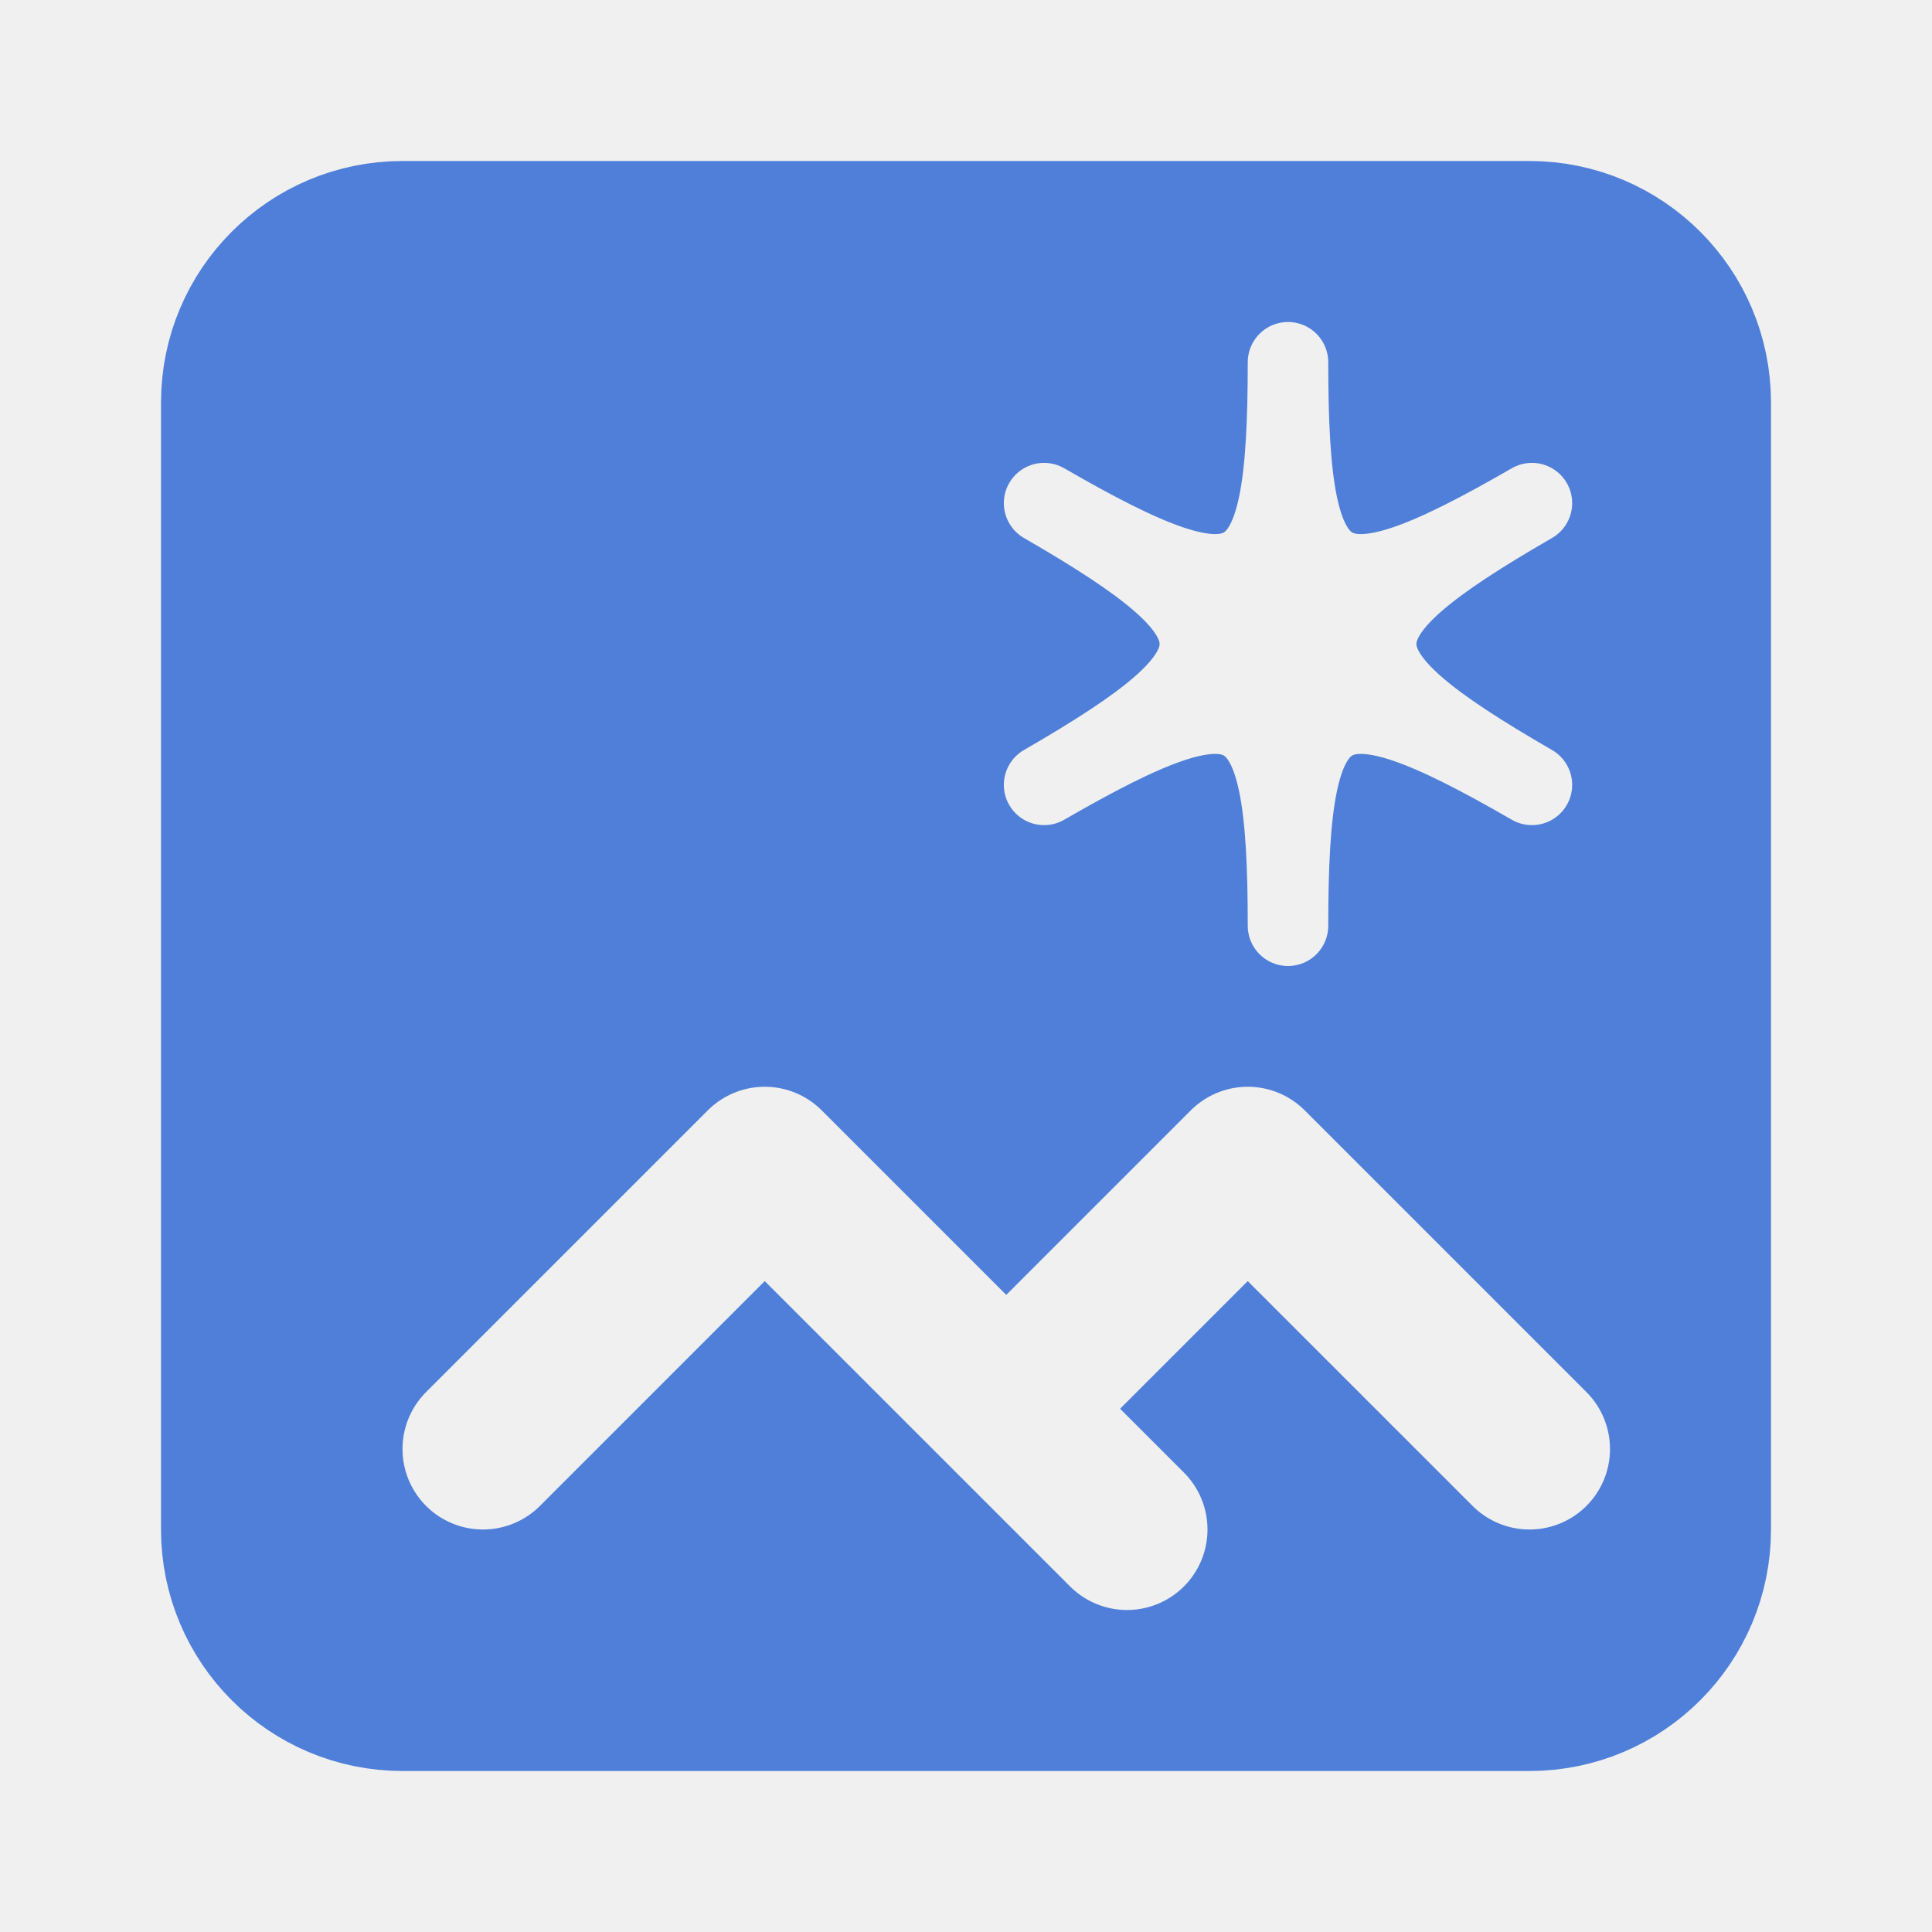
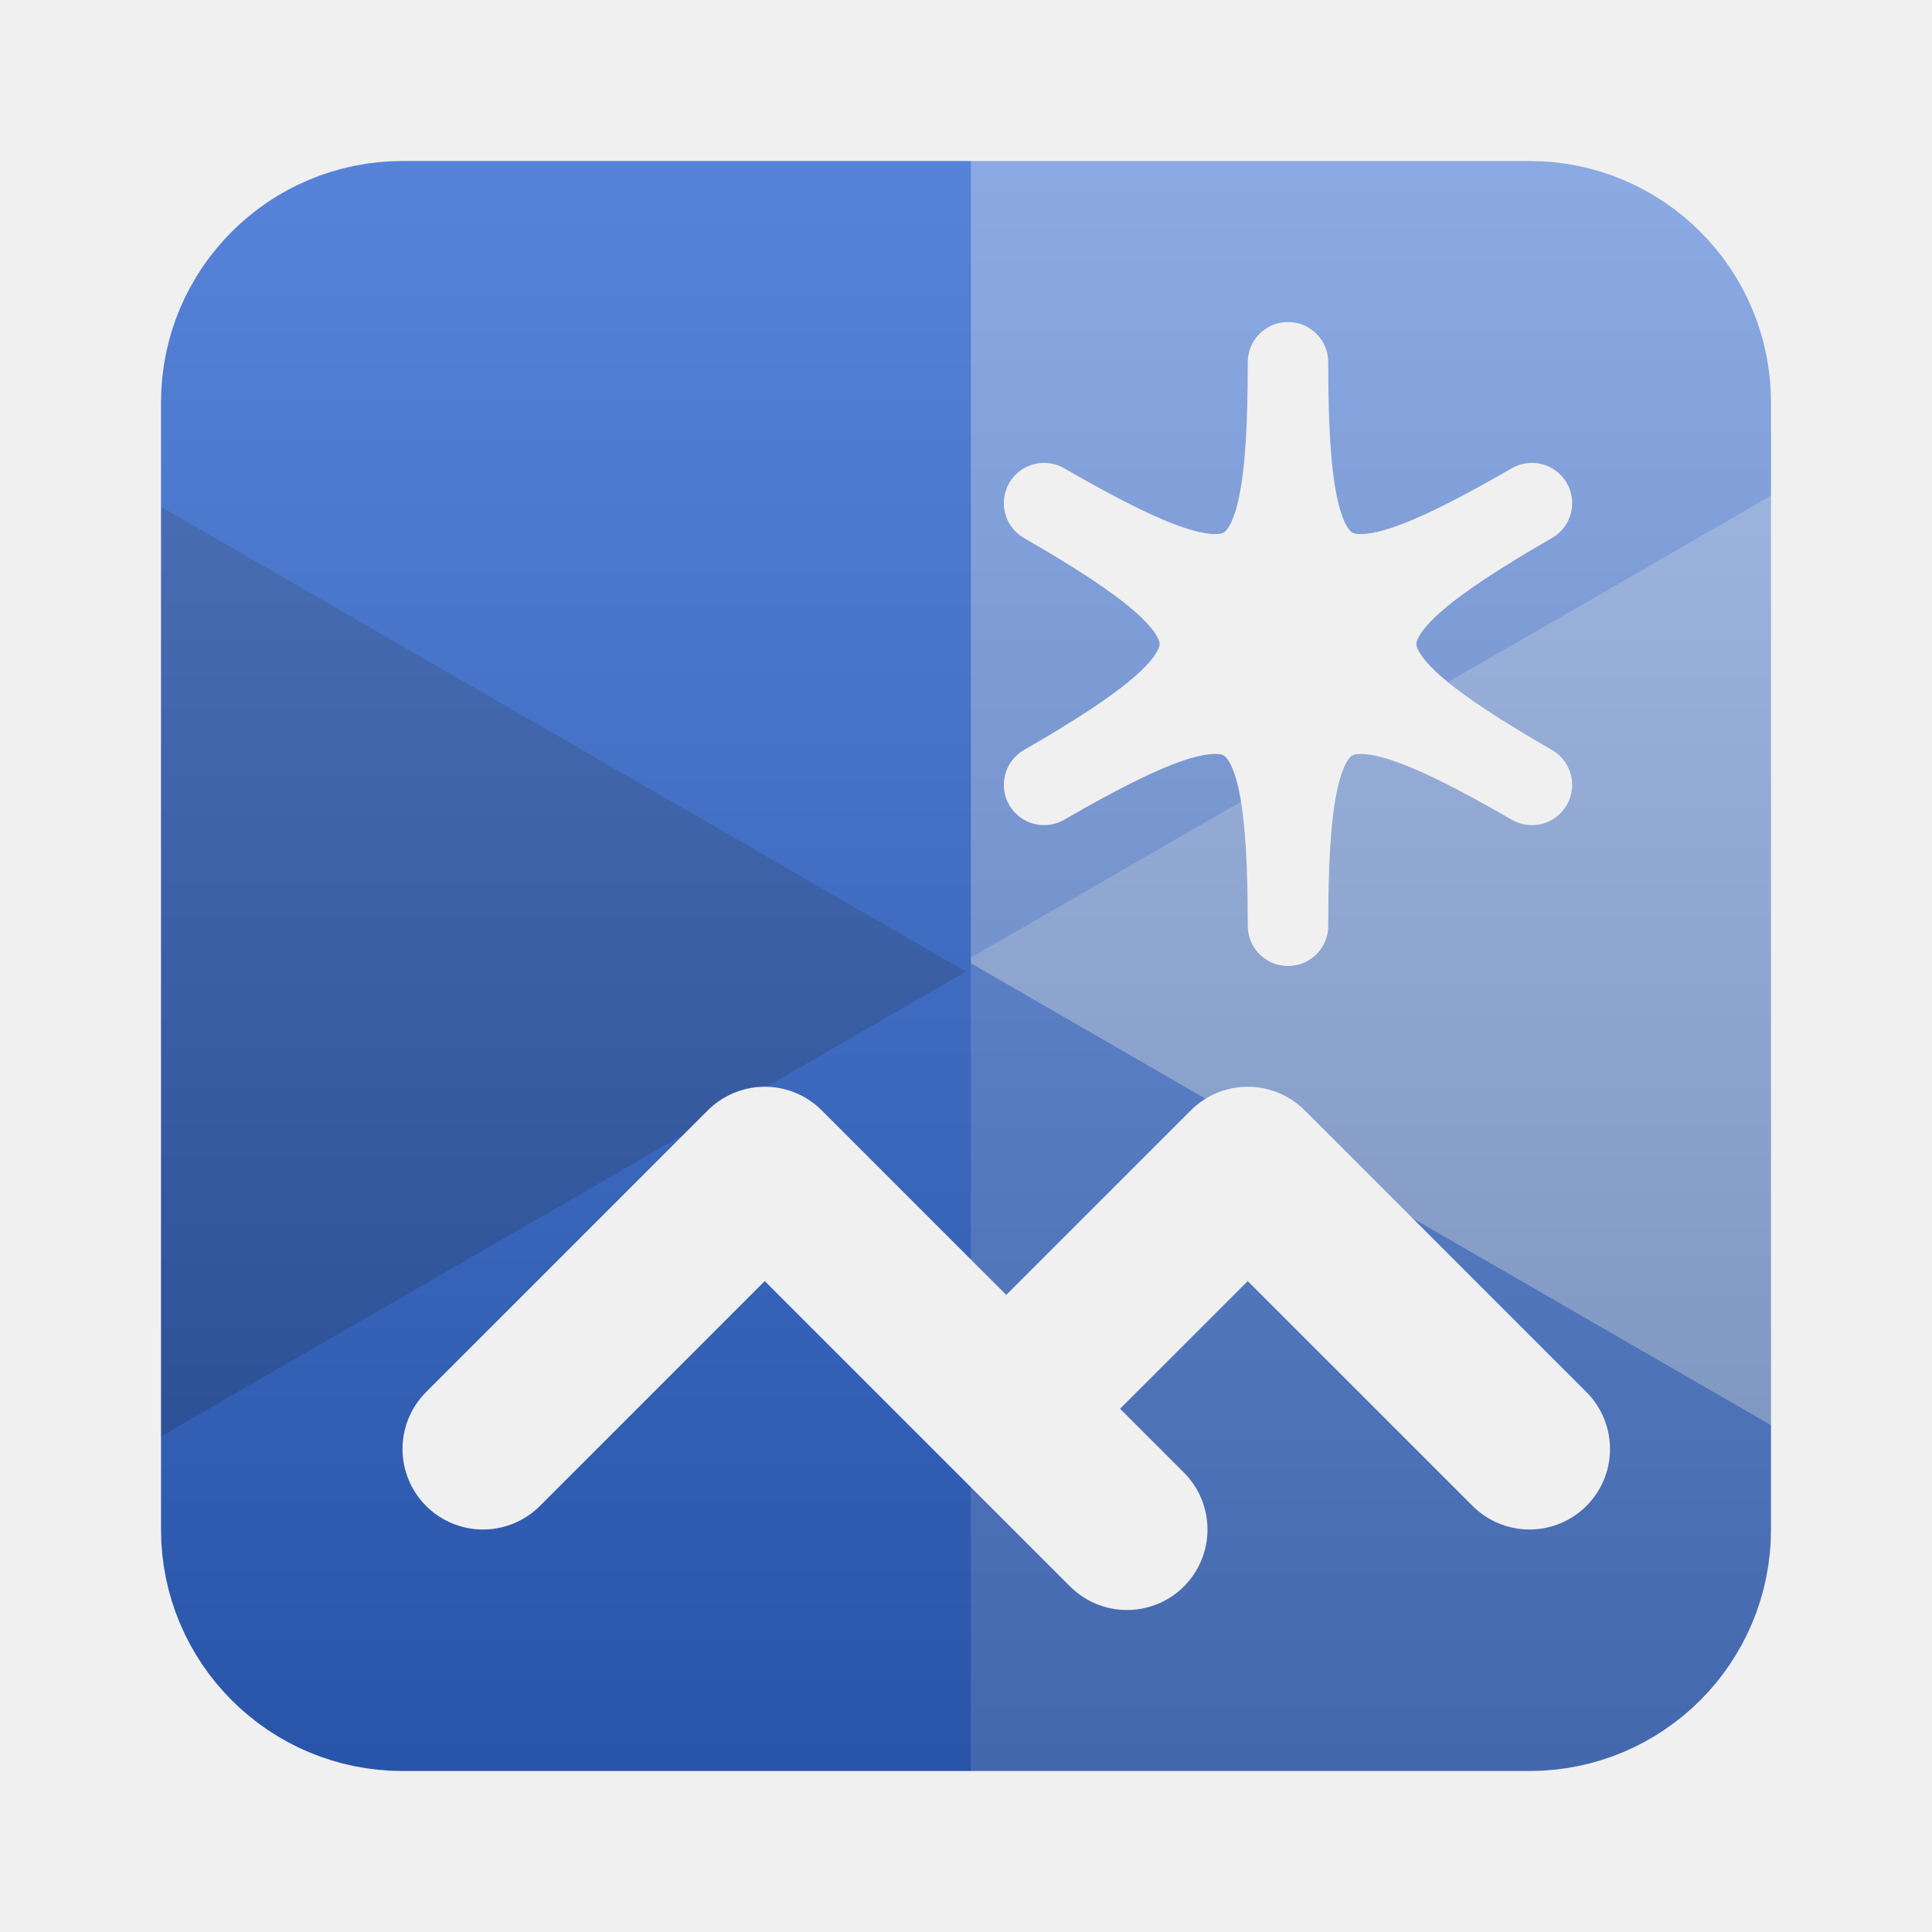
<svg xmlns="http://www.w3.org/2000/svg" width="24" height="24" viewBox="0 0 24 24" fill="none" stroke-width="2" stroke-linecap="round" stroke-linejoin="round">
  <mask id="glyph">
    <path d="M3 5a2 2 0 0 1 2-2h14a2 2 0 0 1 2 2v14a2 2 0 0 1-2 2H5a2 2 0 0 1-2-2Z" fill="#fff" stroke="#fff" />
    <g stroke="#000">
      <path d="M16 4.5C16 7.47 16.45 7.74 19.03 6.25C16.45 7.74 16.45 8.26 19.03 9.75C16.45 8.26 16 8.53 16 11.5C16 8.53 15.55 8.26 12.97 9.75C15.55 8.26 15.55 7.74 12.97 6.25C15.55 7.74 16 7.47 16 4.5Z" fill="#000" stroke-width="1" />
      <path d="m6 18 3.5-3.5 4.5 4.5" />
      <path d="m13 17 2.5-2.5 3.5 3.5" />
    </g>
  </mask>
-   <rect width="24" height="24" fill="#4F7FD9" mask="url(#glyph)" />
+   <defs>
+     <linearGradient id="shade" x1="0" y1="0" x2="0" y2="24" gradientUnits="userSpaceOnUse">
+       <stop offset="0" stop-color="#fff" stop-opacity=".22" />
+       <stop offset="1" stop-color="#000" stop-opacity=".22" />
+     </linearGradient>
+   </defs>
+   <g mask="url(#glyph)">
+     <path d="M12 12 12.00 -8.00 29.32 2.00Z" fill="#7197E0" stroke="#7197E0" stroke-width=".12" />
+     <path d="M12 12 29.32 2.00 29.32 22.00Z" fill="#92B0E7" stroke="#92B0E7" stroke-width=".12" />
+     <path d="M12 12 29.32 22.00 12.00 32.00Z" fill="#4F7FD9" stroke="#4F7FD9" stroke-width=".12" />
+     <path d="M12 12 12.00 32.00 -5.32 22.00Z" fill="#2D67D2" stroke="#2D67D2" stroke-width=".12" />
+     <path d="M12 12 -5.32 22.00 -5.32 2.00Z" fill="#2656B0" stroke="#2656B0" stroke-width=".12" />
+     <path d="M12 12 -5.32 2.00 12.00 -8.00Z" fill="#2D67D2" stroke="#2D67D2" stroke-width=".12" />
+     <rect width="24" height="24" fill="url(#shade)" />
+   </g>
</svg>
